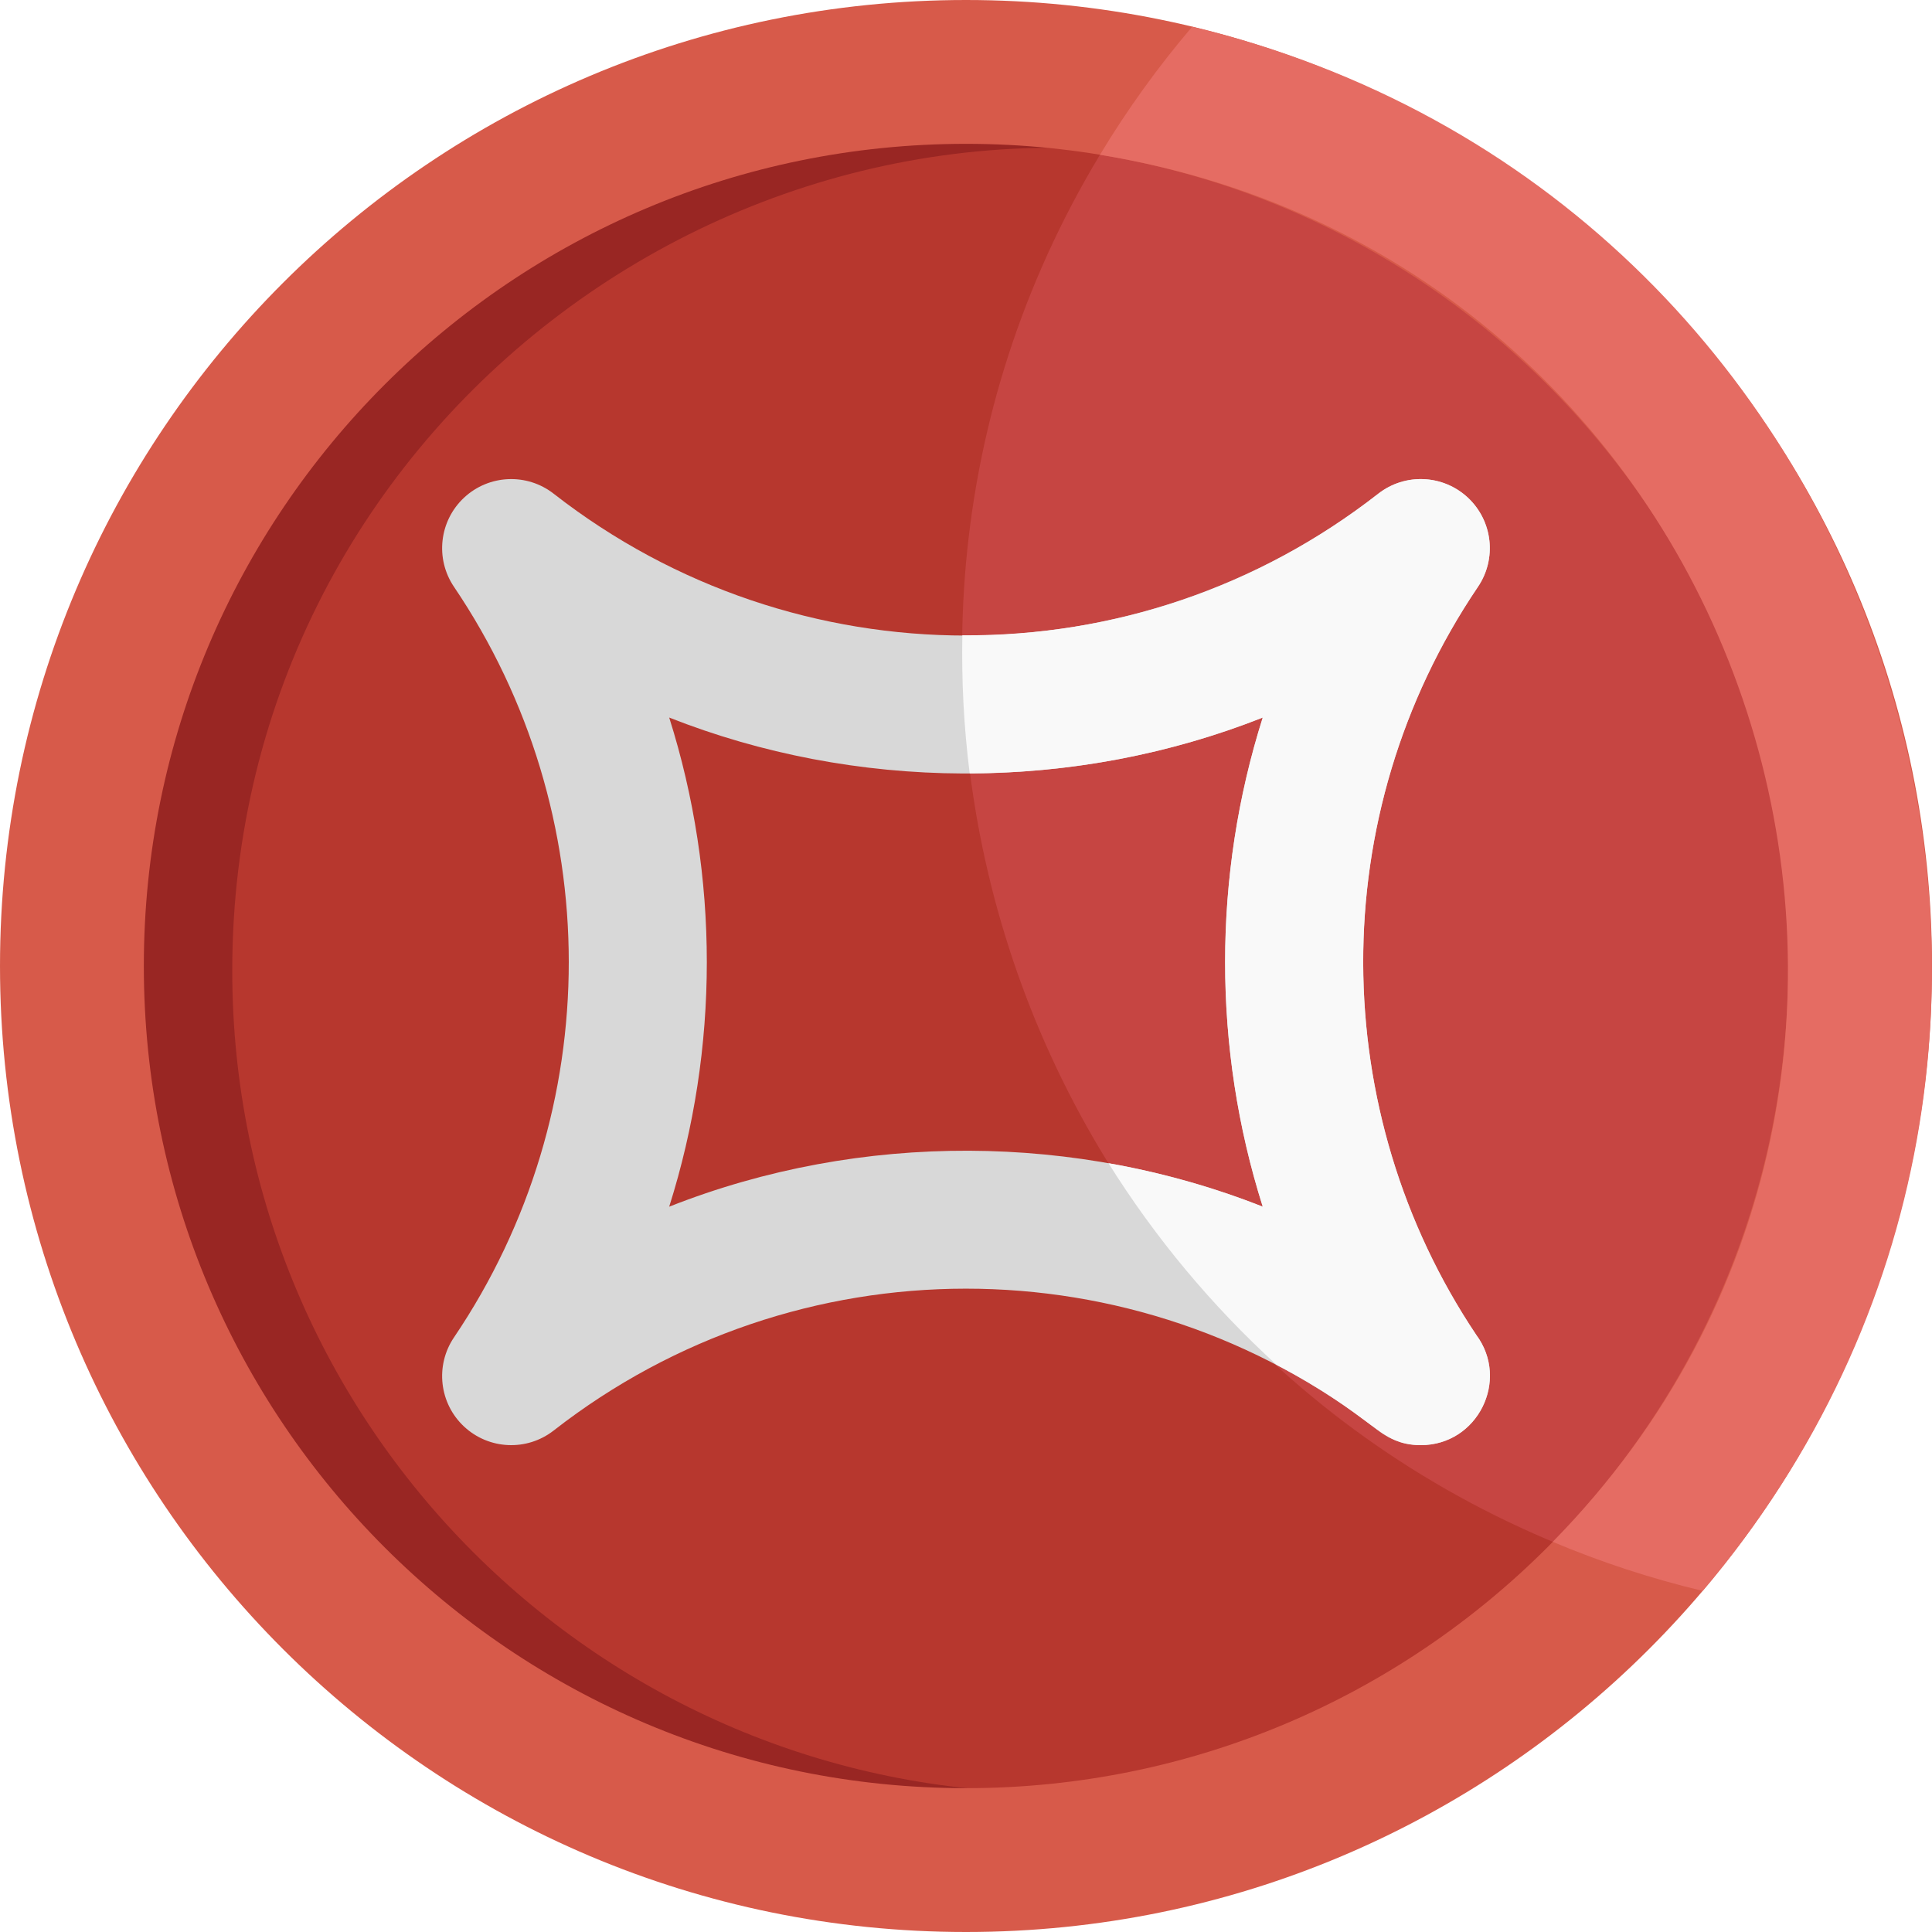
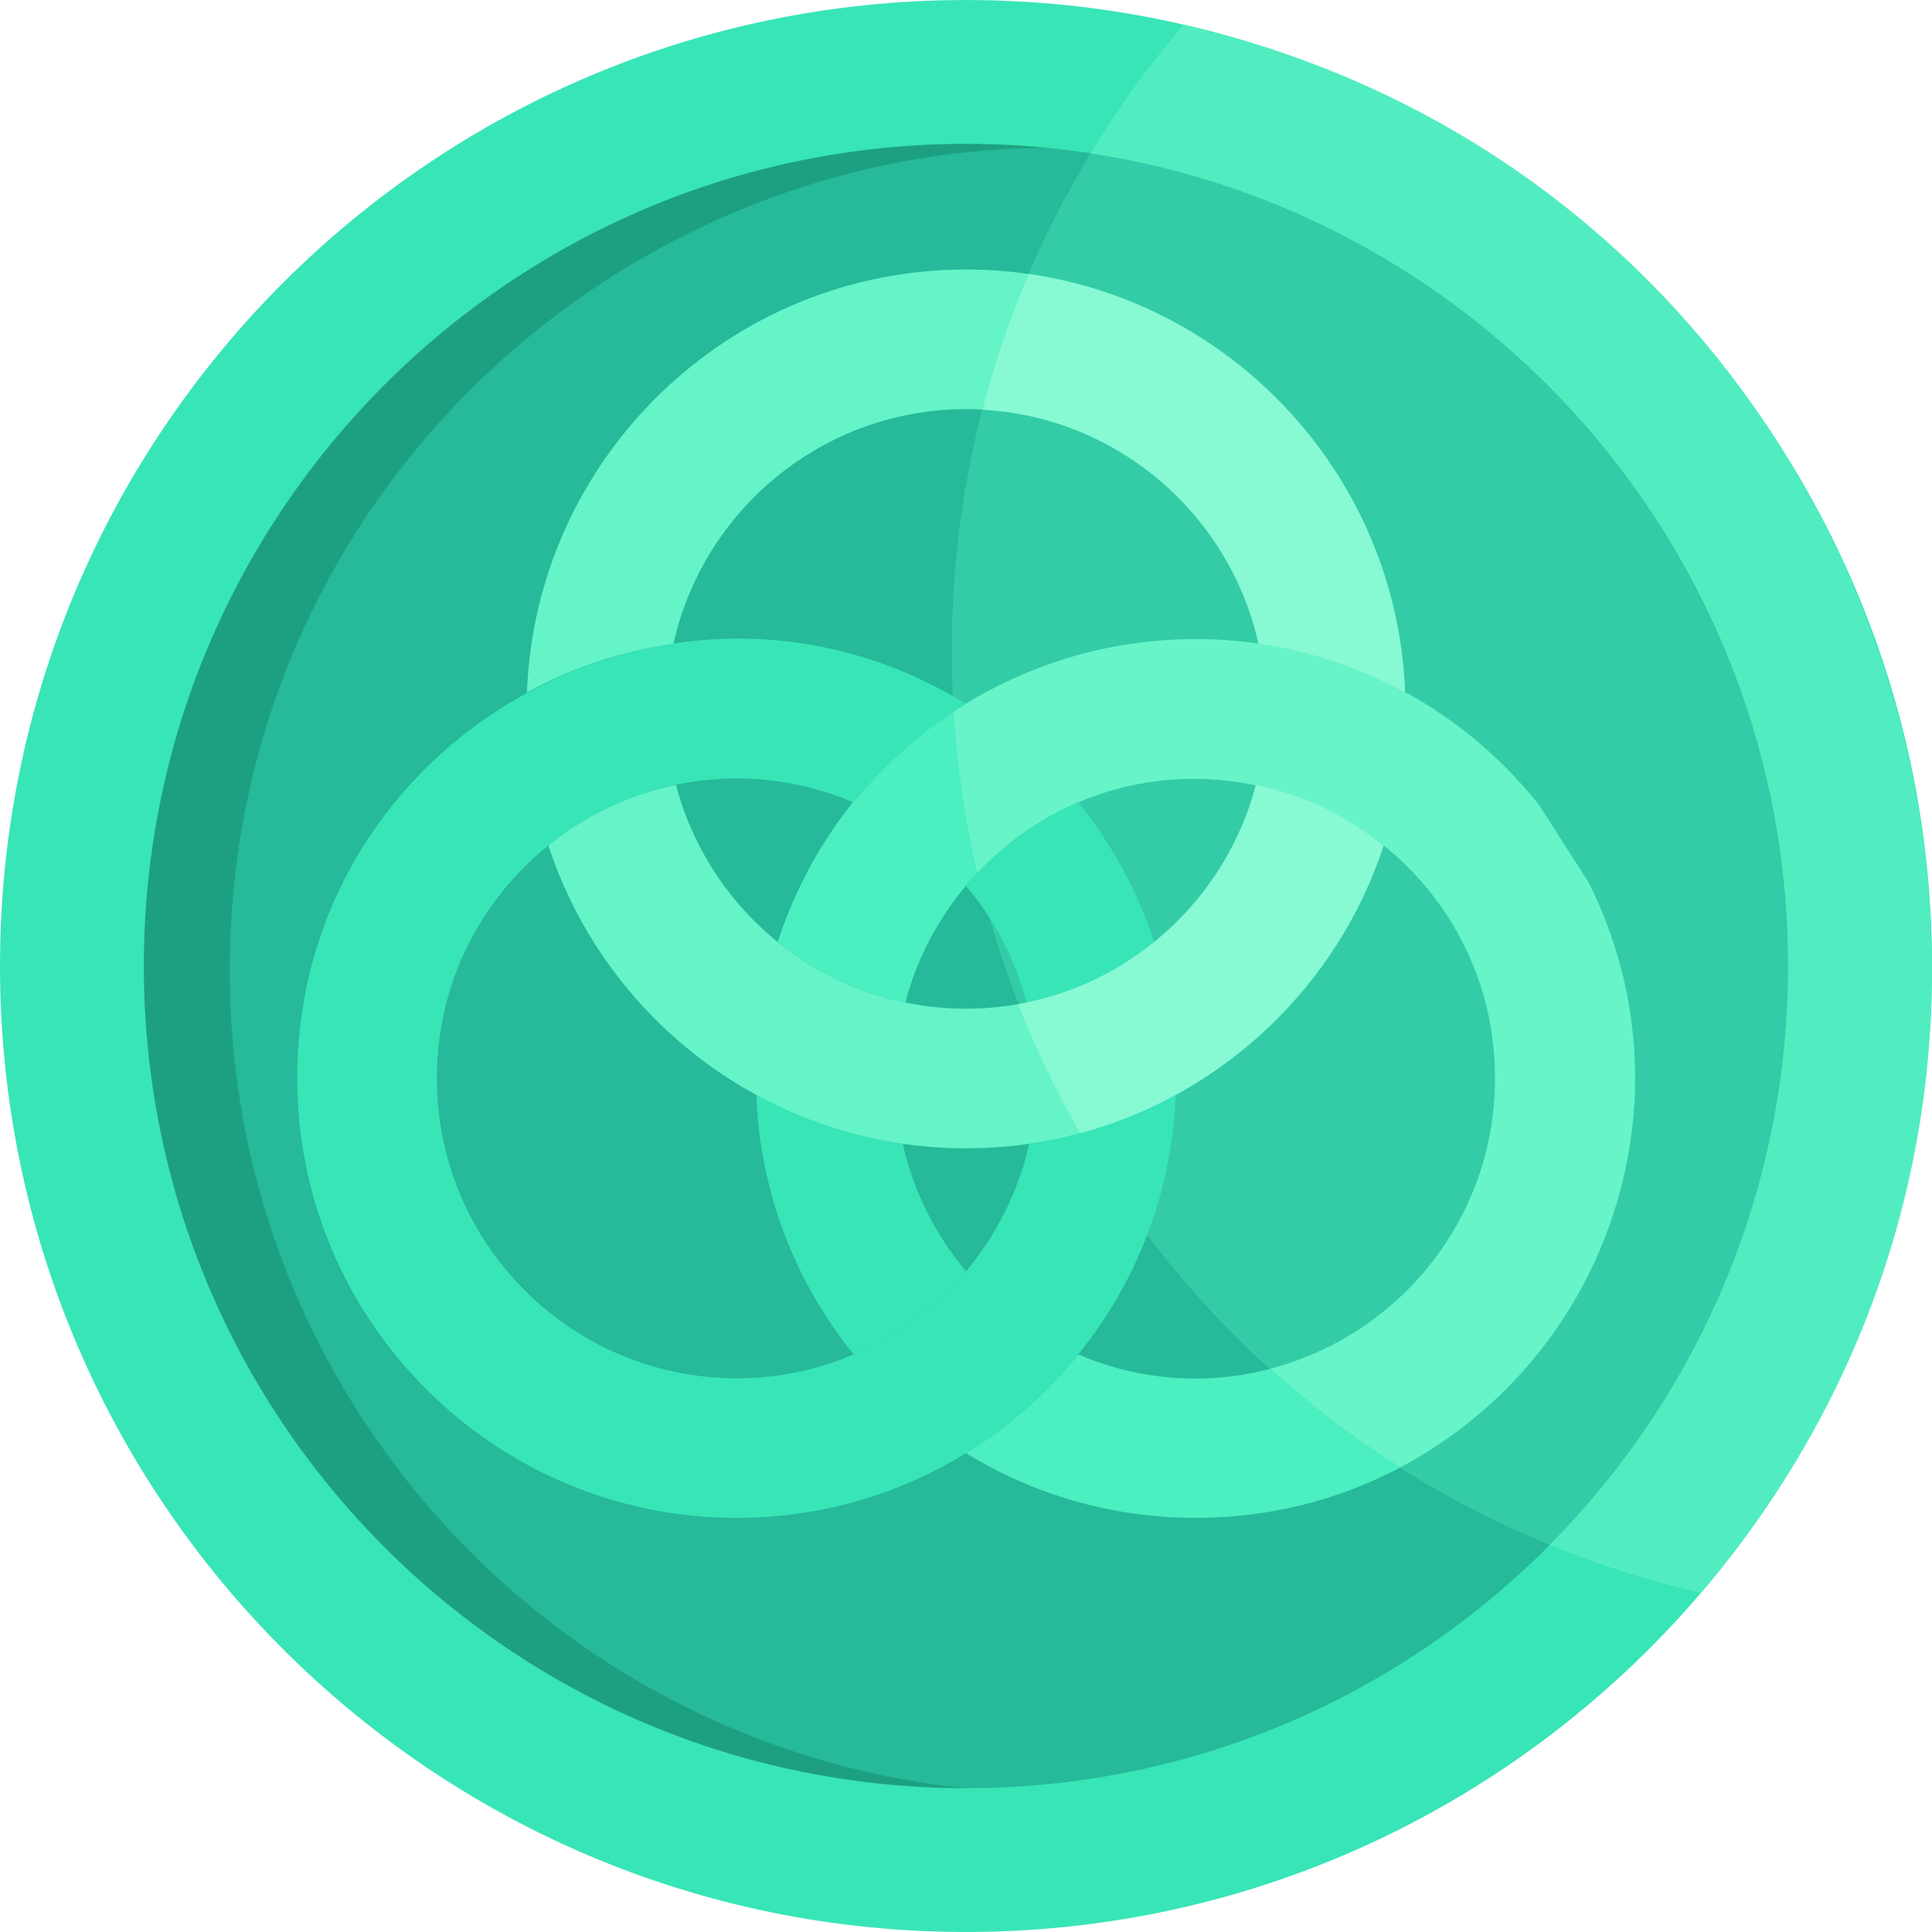
- <svg xmlns="http://www.w3.org/2000/svg" version="1.1" id="Layer_1" x="0px" y="0px" viewBox="0 0 512 512" style="enable-background:new 0 0 512 512;" xml:space="preserve">
-   <path style="fill:#B7372E;" d="M380.253,69.277l-23.289-13.561C209.47-18.608,33.358,88.525,33.358,255.219  c0,123.303,99.959,223.264,223.265,223.264c123.307,0,223.267-99.961,223.267-223.264  C479.889,177.632,440.313,109.291,380.253,69.277z" />
-   <path style="fill:#992623;" d="M279.434,475.12c-120.335,0-217.885-97.549-217.885-217.883  c0-145.527,139.796-248.975,277.307-209.684C195.449-9.798,33.358,95.297,33.358,255.219c0,123.303,99.959,223.264,223.265,223.264  c15.225,0,30.093-1.53,44.461-4.433C293.962,474.753,286.741,475.12,279.434,475.12z" />
-   <path style="fill:#C64542;" d="M416.79,410.742c39.047-40.204,63.1-95.051,63.1-155.522c0-77.587-39.576-145.929-99.637-185.942  l-23.289-13.561c-20.225-10.192-40.988-16.964-61.761-20.646C209.067,169.453,266.58,351.631,416.79,410.742z" />
-   <path style="fill:#D75A4A;" d="M256,0C114.616,0,0.001,114.613,0.001,255.999S114.616,512,256,512  c141.119,0,255.999-114.357,255.999-256.001C511.999,114.613,397.386,0,256,0z M256,473.884  c-120.334,0-217.884-97.549-217.884-217.885c0-120.334,97.55-217.883,217.884-217.883c119.704,0,217.885,96.949,217.885,217.883  C473.885,376.335,376.335,473.884,256,473.884z" />
-   <path style="fill:#E56C63;" d="M451.224,421.602C573.843,277.179,501.831,51.677,315.942,7.075  c-9.03,10.607-17.215,21.951-24.438,33.939c174.285,28.578,242.861,242.408,119.993,367.591  C424.245,413.978,437.52,418.335,451.224,421.602z" />
-   <path style="fill:#D8D8D8;" d="M391.239,353.783c-39.475-58.92-40.61-137.579,0.433-198.267c5.045-7.46,3.915-17.479-2.666-23.627  c-6.578-6.145-16.652-6.594-23.752-1.052c-64.166,50.069-154.225,50.173-218.524,0c-7.098-5.541-17.171-5.095-23.751,1.052  c-6.581,6.149-7.711,16.167-2.667,23.627c40.486,59.864,40.635,138.821,0,198.909c-5.044,7.458-3.914,17.479,2.667,23.625  c6.578,6.145,16.653,6.597,23.751,1.056c64.157-50.078,154.224-50.176,218.523,0c3.18,2.478,7.089,3.87,11.32,3.87  C391.598,382.948,400.135,365.769,391.239,353.783z M334.642,319.785c-49.027-19.366-106.217-20.179-157.299,0  c13.285-41.953,13.31-87.602,0-129.628c48.918,19.32,106.091,20.22,157.299,0C321.353,232.113,321.331,277.759,334.642,319.785z" />
-   <path style="fill:#F9F9F9;" d="M391.672,155.516c5.045-7.46,3.915-17.479-2.666-23.627c-6.578-6.145-16.652-6.594-23.752-1.052  c-31.714,24.746-69.934,37.776-110.226,37.526c-0.206,12.038,0.36,23.921,1.95,36.601c27.026-0.119,53.207-5.15,77.664-14.807  c-13.289,41.955-13.311,87.601,0,129.628c-13.17-5.203-26.844-9.049-40.88-11.524c12.38,19.787,27.38,37.766,44.531,53.431  c26.601,13.97,27.017,21.285,38.278,21.285c15.025-0.029,23.563-17.208,14.667-29.194  C351.762,294.861,350.63,216.204,391.672,155.516z" />
+ <svg xmlns="http://www.w3.org/2000/svg" version="1.1" id="Layer_1" x="0px" y="0px" viewBox="0 0 511.999 511.999" style="enable-background:new 0 0 511.999 511.999;" xml:space="preserve">
+   <path style="fill:#26B99A;" d="M256.819,33.513c-122.996,0-222.707,99.71-222.707,222.71c0,122.996,99.711,222.705,222.707,222.705  c123,0,222.71-99.709,222.71-222.705C479.529,132.407,378.973,33.513,256.819,33.513z" />
+   <path style="fill:#1DA081;" d="M325.306,44.288c-21.616-6.99-44.636-10.775-68.488-10.775  c-122.996,0-222.707,99.711-222.707,222.711c0,122.996,99.711,222.705,222.707,222.705c17.075,0,33.699-1.928,49.673-5.567  c-9.079,1.153-18.33,1.753-27.721,1.753c-120.331,0-217.881-97.546-217.881-217.877C60.888,116.257,192.088,14.766,325.306,44.288z" />
+   <path style="fill:#33CCA7;" d="M291.732,36.257C206.15,171.28,265,353.668,416.322,411.627  c39.105-40.128,63.207-94.948,63.207-155.403C479.529,144.435,397.558,52.975,291.732,36.257z" />
+   <path style="fill:#38E5B7;" d="M255.994,0.006C114.612,0.006,0,114.617,0,255.999s114.612,255.994,255.994,255.994  c140.722,0,255.993-113.989,255.993-255.994C511.987,114.617,397.375,0.006,255.994,0.006z M255.994,473.879  c-120.333,0-217.879-97.546-217.879-217.879c0-120.331,97.546-217.877,217.879-217.877c119.696,0,217.879,96.947,217.879,217.877  C473.875,376.332,376.326,473.879,255.994,473.879z" />
+   <path style="fill:#51EDC0;" d="M450.754,422.136C574.999,276.634,500.675,49.599,313.677,6.534  c-9.113,10.642-17.37,22.035-24.659,34.081c103.928,15.799,184.856,105.557,184.856,215.384c0,59.832-24.123,114.022-63.163,153.398  C423.568,414.689,436.944,418.975,450.754,422.136z" />
+   <path style="fill:#38E5B7;" d="M200.429,290.16c0.958,25.988,10.464,49.822,25.796,68.773c11.584-4.937,21.76-12.549,29.758-22.055  c-8.071-9.598-13.919-21.122-16.743-33.772C225.365,301.095,212.279,296.627,200.429,290.16z" />
+   <path style="fill:#4BEFC0;" d="M407.725,213.172c-57.959-72.413-172.89-51.224-201.627,36.45  c9.67,7.831,21.205,13.443,33.831,16.048c8.94-34.083,40.001-59.299,76.846-59.299c43.806,0,79.443,35.636,79.443,79.441  c0,56.674-58.115,95.415-110.475,73.128c-8.345,10.312-18.408,19.177-29.756,26.152c17.705,10.88,38.527,17.167,60.788,17.167  c86.143,0,142.953-91.102,104.172-168.461" />
+   <path style="fill:#67F4C8;" d="M407.725,213.172c-37.978-47.448-105.159-57.488-154.979-24.553  c0.892,14.617,3.002,28.906,6.246,42.755c49.108-52.122,137.225-17.341,137.225,54.438c0,36.926-25.324,68.043-59.512,76.91  c10.663,9.621,22.14,18.362,34.318,26.103c56.576-29.922,77.989-99.041,49.924-155.026L407.725,213.172z" />
+   <g>
+     <path style="fill:#38E5B7;" d="M272.044,265.656c12.623-2.602,24.161-8.204,33.833-16.031   c-4.456-13.573-11.32-26.066-20.117-36.936c-11.588,4.931-21.764,12.543-29.764,22.052   C263.458,243.608,269.013,254.124,272.044,265.656z" />
+     <path style="fill:#38E5B7;" d="M272.737,303.097c-7.913,35.517-39.655,62.16-77.524,62.16c-43.804,0-79.443-35.638-79.443-79.444   c0-56.775,58.217-95.379,110.466-73.13c8.345-10.312,18.414-19.175,29.766-26.15c-77.38-47.538-177.232,8.59-177.232,99.28   c0,64.208,52.235,116.448,116.444,116.448c62.754,0,114.061-49.902,116.354-112.103   C299.711,296.621,286.619,301.089,272.737,303.097z" />
+   </g>
+   <path style="fill:#64F4C8;" d="M255.994,108.428c37.863,0,69.606,26.637,77.526,62.148c13.88,2.007,26.975,6.473,38.831,12.941  c-2.301-62.199-53.605-112.094-116.356-112.094c-62.748,0-114.054,49.892-116.354,112.092c11.854-6.467,24.95-10.929,38.833-12.937  C186.391,135.064,218.132,108.428,255.994,108.428z" />
+   <path style="fill:#87F9D3;" d="M272.624,72.613c-4.931,11.571-9.037,23.579-12.238,35.948c35.905,1.97,65.521,27.887,73.134,62.016  c13.88,2.007,26.975,6.473,38.831,12.941C370.26,126.912,327.577,80.506,272.624,72.613z" />
+   <path style="fill:#64F4C8;" d="M332.838,208.02c-8.94,34.075-40.001,59.291-76.844,59.291c-36.846,0-67.908-25.222-76.85-59.301  c-12.623,2.606-24.157,8.22-33.827,16.054c15.258,46.539,59.1,80.25,110.677,80.25c51.571,0,95.409-33.7,110.673-80.231  C356.995,216.249,345.465,210.625,332.838,208.02z" />
+   <path style="fill:#87F9D3;" d="M269.803,266.105c4.648,11.858,10.152,23.285,16.441,34.201  c37.925-10.214,68.256-39.131,80.424-76.222c-9.672-7.835-21.202-13.458-33.829-16.064  C325.04,237.739,300.417,260.717,269.803,266.105z" />
  <g>
</g>
  <g>
</g>
  <g>
</g>
  <g>
</g>
  <g>
</g>
  <g>
</g>
  <g>
</g>
  <g>
</g>
  <g>
</g>
  <g>
</g>
  <g>
</g>
  <g>
</g>
  <g>
</g>
  <g>
</g>
  <g>
</g>
</svg>
